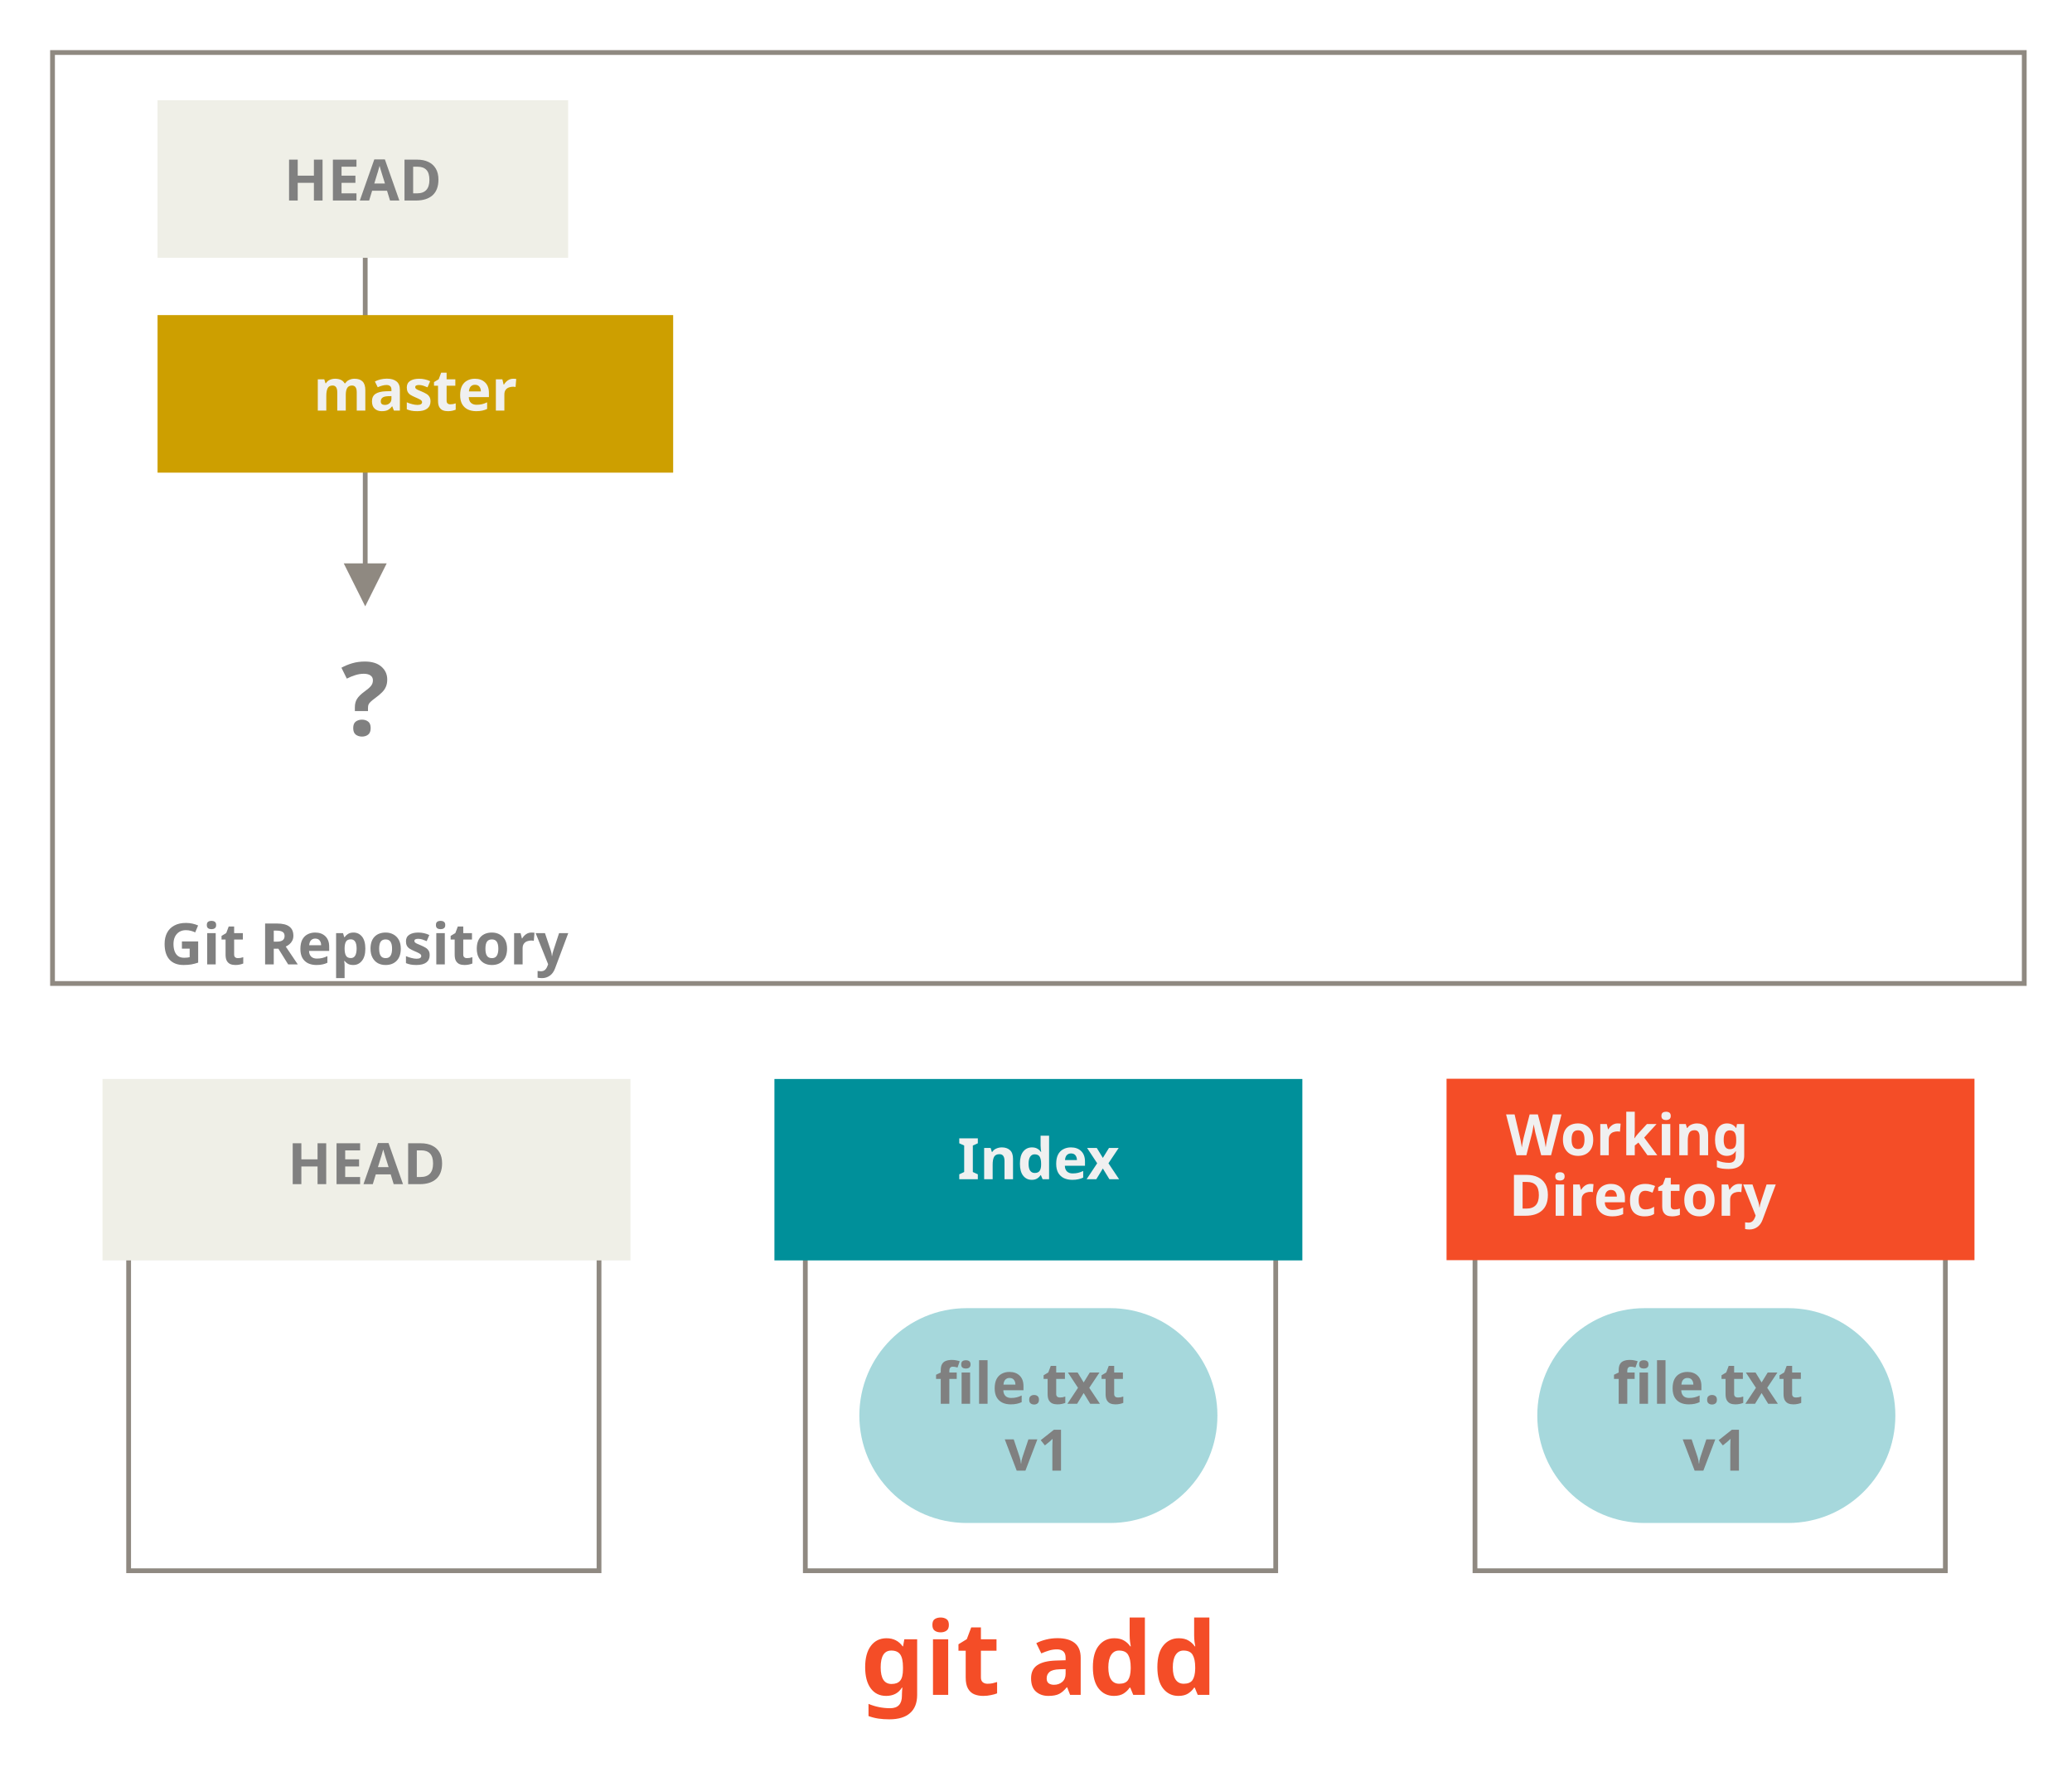
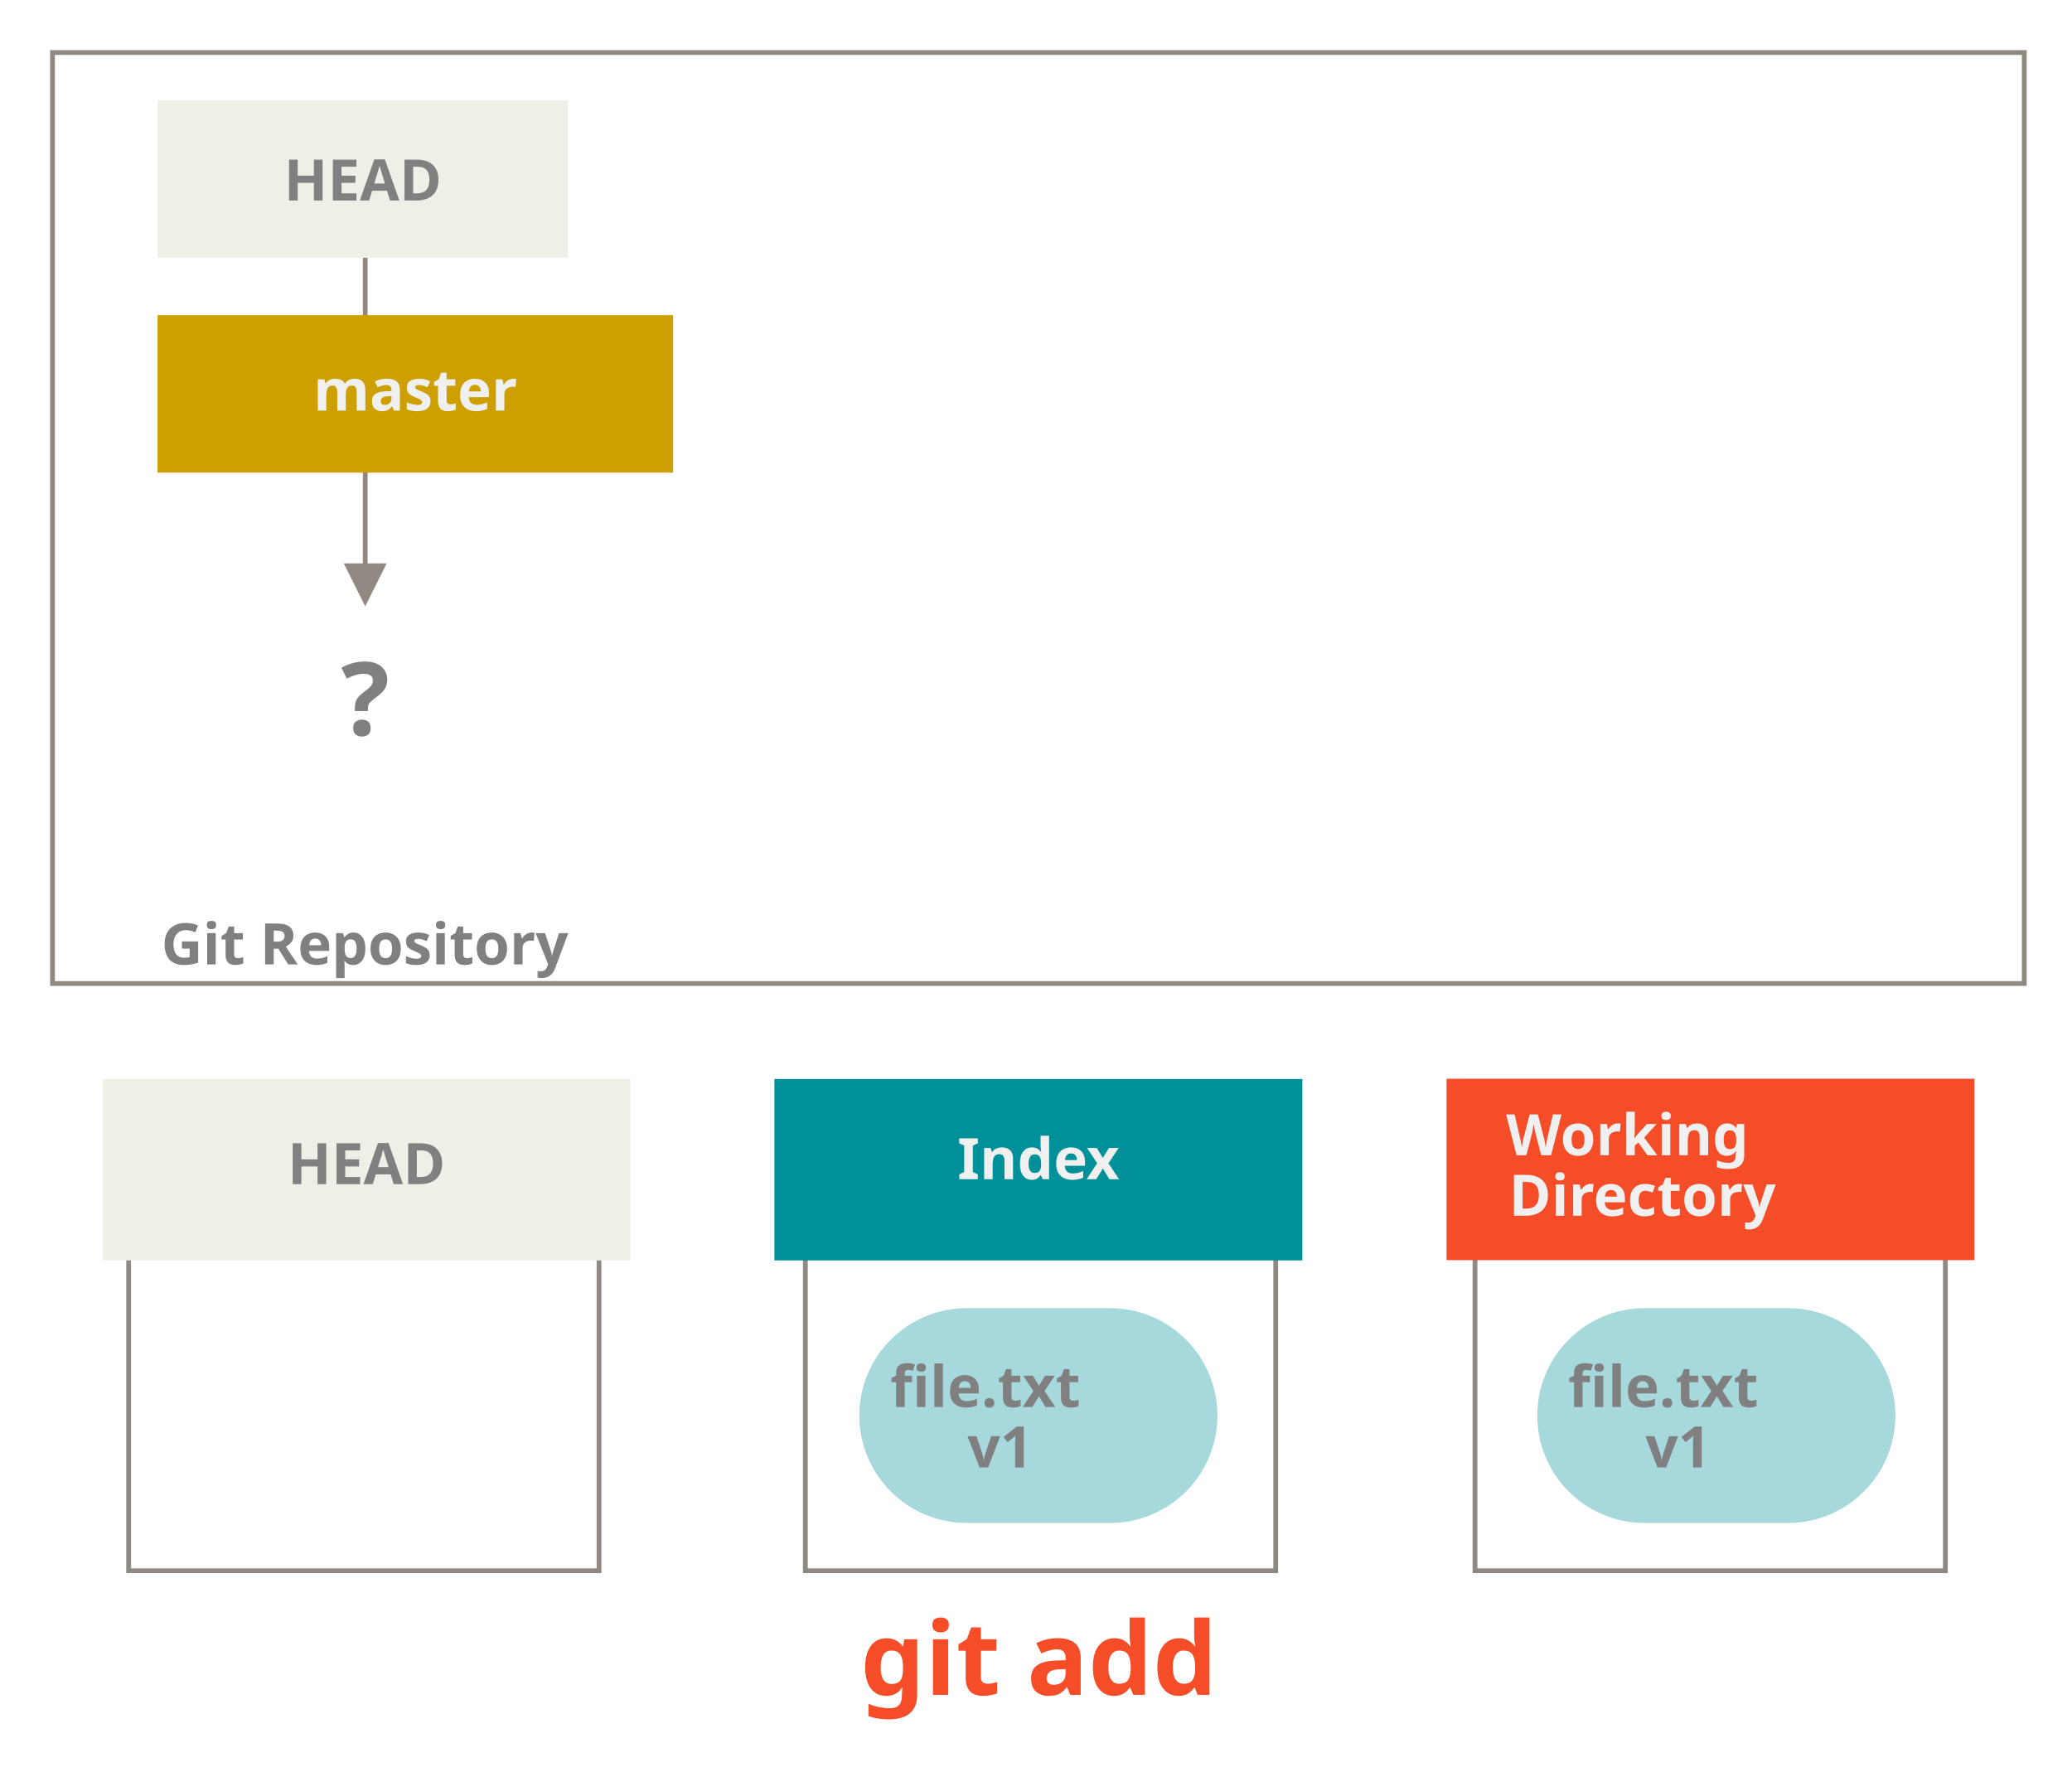
<svg xmlns="http://www.w3.org/2000/svg" id="svg75" version="1.1" viewBox="0 0 434 371">
  <g id="07---Reset-2" fill="none" fill-rule="evenodd">
-     <g id="Rectangle-6-+-ref-(2-line)" transform="translate(302 226)" />
    <g id="Rectangle-5-+-symref-(2-line)" transform="translate(162 226)">
      <rect id="Rectangle-5" x="6.682" y="1" width="98.528" height="102" stroke="#8F8981" stroke-linecap="square" />
      <g id="symref-(2-line)" transform="translate(.20995)">
        <rect id="rect16" width="110.58" height="38" fill="#00909A" />
        <text id="text20" fill="#979797" font-family="Source Code Pro" font-size="12px" font-weight="900" text-anchor="middle" style="fill:#f0f0f0;font-family:'Source Code Pro';font-feature-settings:normal;font-size:12px;font-variant-caps:normal;font-variant-ligatures:normal;font-variant-numeric:normal;font-weight:bold;text-align:center;text-anchor:middle;writing-mode:lr">
          <tspan id="tspan18" x="55.29" y="21" fill="#f0f0f0" style="fill:#f0f0f0;font-family:'Source Code Pro';font-feature-settings:normal;font-size:12px;font-variant-caps:normal;font-variant-ligatures:normal;font-variant-numeric:normal;font-weight:bold;text-align:center;text-anchor:middle;writing-mode:lr">Index</tspan>
        </text>
      </g>
    </g>
    <g id="Rectangle-4-+-other-(2-line)" transform="translate(21 226)">
      <rect id="Rectangle-4" x="5.943" y="1" width="98.528" height="102" stroke="#8F8981" stroke-linecap="square" />
      <g id="other-(2-line)">
        <g id="g30" transform="translate(.47163)">
          <rect id="rect25" width="110.58" height="38" fill="#EFEFE7" />
          <text id="master-4" fill="#979797" font-family="Source Code Pro" font-size="12px" font-weight="900" text-anchor="middle" style="fill:gray;font-family:'Source Code Pro';font-feature-settings:normal;font-size:12px;font-variant-caps:normal;font-variant-ligatures:normal;font-variant-numeric:normal;font-weight:bold;text-align:center;text-anchor:middle;writing-mode:lr">
            <tspan id="tspan27" x="55.29" y="22.031" fill="#808080" style="fill:gray;font-family:'Source Code Pro';font-feature-settings:normal;font-size:12px;font-variant-caps:normal;font-variant-ligatures:normal;font-variant-numeric:normal;font-weight:bold;text-align:center;text-anchor:middle;writing-mode:lr">HEAD</tspan>
          </text>
        </g>
      </g>
    </g>
    <g id="Line-+-symref-+-goldref" transform="translate(33 21)">
      <path id="Line" d="m43 97v-77h1v77h4l-4.5 9-4.5-9h4z" fill="#8F8981" fill-rule="nonzero" />
      <g id="other">
        <rect id="rect35" width="86" height="33" fill="#EFEFE7" fill-rule="evenodd" />
        <text id="text39" fill="#979797" font-family="Source Code Pro" font-size="12px" font-weight="900" text-anchor="middle" style="fill:gray;font-family:'Source Code Pro';font-feature-settings:normal;font-size:12px;font-variant-caps:normal;font-variant-ligatures:normal;font-variant-numeric:normal;font-weight:bold;text-align:center;text-anchor:middle;writing-mode:lr">
          <tspan id="tspan37" x="43" y="21" fill="#808080" style="fill:gray;font-family:'Source Code Pro';font-feature-settings:normal;font-size:12px;font-variant-caps:normal;font-variant-ligatures:normal;font-variant-numeric:normal;font-weight:bold;text-align:center;text-anchor:middle;writing-mode:lr">HEAD</tspan>
        </text>
      </g>
      <g id="goldref" transform="translate(0 45)">
        <rect id="Rectangle-3" width="108" height="33" fill="#CD9F00" fill-rule="evenodd" />
        <text id="master-2" fill="#979797" font-family="Source Code Pro" font-size="12px" font-weight="900" text-anchor="middle" style="fill:#f0f0f0">
          <tspan id="tspan43" x="54" y="20" fill="#f0f0f0" style="fill:#f0f0f0">master</tspan>
        </text>
      </g>
    </g>
    <text id="?" transform="translate(-129.96)" font-size="12px" font-weight="900" style="fill:gray;font-family:'Source Code Pro';font-feature-settings:normal;font-size:21.333px;font-variant-caps:normal;font-variant-ligatures:normal;font-variant-numeric:normal;font-weight:bold;text-align:center;text-anchor:middle">
      <tspan id="tspan48" x="206.5" y="154" style="fill:gray;font-family:'Source Code Pro';font-feature-settings:normal;font-size:21.333px;font-variant-caps:normal;font-variant-ligatures:normal;font-variant-numeric:normal;font-weight:bold;text-align:center;text-anchor:middle">?</tspan>
    </text>
    <rect id="Rectangle-7" x="11" y="11" width="413" height="195" stroke="#8F8981" stroke-linecap="square" />
    <text id="Git-Repository" transform="translate(-130.1)" font-size="12px" font-weight="900" style="fill:gray;font-family:'Source Code Pro';font-feature-settings:normal;font-size:12px;font-variant-caps:normal;font-variant-ligatures:normal;font-variant-numeric:normal;font-weight:bold;text-align:center;text-anchor:middle">
      <tspan id="tspan52" x="206.5" y="202" style="fill:gray;font-family:'Source Code Pro';font-feature-settings:normal;font-size:12px;font-variant-caps:normal;font-variant-ligatures:normal;font-variant-numeric:normal;font-weight:bold;text-align:center;text-anchor:middle">Git Repository</tspan>
    </text>
    <g id="g939">
      <rect id="Rectangle-6" transform="translate(302,226)" x="6.948" y="1" width="98.528" height="102" stroke="#8F8981" stroke-linecap="square" />
      <g id="g920" transform="translate(302.95 226)">
        <rect id="Rectangle-2" transform="translate(.043615 -.0493)" width="110.58" height="38" style="fill:#f44d27" />
        <text id="text912" transform="translate(-443.07 -200.68)" x="498.152" y="216.661" style="fill:#f0f0f0;font-family:'Source Code Pro';font-feature-settings:normal;font-size:12px;font-variant-caps:normal;font-variant-ligatures:normal;font-variant-numeric:normal;font-weight:bold;letter-spacing:0px;line-height:12.667px;text-align:center;text-anchor:middle;word-spacing:0px" xml:space="preserve">
          <tspan id="tspan910" x="498.152" y="216.661">Working</tspan>
          <tspan id="tspan914" x="498.152" y="229.327">Directory</tspan>
        </text>
      </g>
-       <g id="brown" transform="translate(322 274)">
-         <rect id="Rectangle-1" width="75" height="45" rx="22.5" fill="#00909A" fill-opacity=".35" />
-         <text id="file.txt" transform="translate(-.19434 -2.97)" font-size="12px" font-weight="900" style="fill:gray;font-family:'Source Code Pro';font-feature-settings:normal;font-size:12px;font-variant-caps:normal;font-variant-ligatures:normal;font-variant-numeric:normal;font-weight:bold;text-align:center;text-anchor:middle">
-           <tspan id="tspan56" x="37.5" y="23" style="fill:gray;font-family:'Source Code Pro';font-feature-settings:normal;font-size:12px;font-variant-caps:normal;font-variant-ligatures:normal;font-variant-numeric:normal;font-weight:bold;text-align:center;text-anchor:middle">file.txt</tspan>
-           <tspan id="tspan58" x="37.5" y="37" style="fill:gray;font-family:'Source Code Pro';font-feature-settings:normal;font-size:12px;font-variant-caps:normal;font-variant-ligatures:normal;font-variant-numeric:normal;font-weight:bold;text-align:center;text-anchor:middle">v1</tspan>
-         </text>
-       </g>
-     </g>
-     <g id="brown-2" transform="translate(180 274)">
-       <rect id="rect62" width="75" height="45" rx="22.5" fill="#00909A" fill-opacity=".35" />
-       <text id="text68" transform="translate(-.19434 -2.97)" font-size="12px" font-weight="900" style="fill:gray;font-family:'Source Code Pro';font-feature-settings:normal;font-size:12px;font-variant-caps:normal;font-variant-ligatures:normal;font-variant-numeric:normal;font-weight:bold;text-align:center;text-anchor:middle">
-         <tspan id="tspan64" x="37.5" y="23" style="fill:gray;font-family:'Source Code Pro';font-feature-settings:normal;font-size:12px;font-variant-caps:normal;font-variant-ligatures:normal;font-variant-numeric:normal;font-weight:bold;text-align:center;text-anchor:middle">file.txt</tspan>
-         <tspan id="tspan66" x="37.5" y="37" style="fill:gray;font-family:'Source Code Pro';font-feature-settings:normal;font-size:12px;font-variant-caps:normal;font-variant-ligatures:normal;font-variant-numeric:normal;font-weight:bold;text-align:center;text-anchor:middle">v1</tspan>
-       </text>
    </g>
    <text id="git-add" transform="translate(11.118)" font-size="12px" font-weight="900" style="fill:#f44d27;font-family:'Source Code Pro';font-feature-settings:normal;font-size:21.333px;font-variant-caps:normal;font-variant-ligatures:normal;font-variant-numeric:normal;font-weight:bold;text-align:center;text-anchor:middle;writing-mode:lr">
      <tspan id="tspan71" x="206.5" y="355" style="fill:#f44d27;font-family:'Source Code Pro';font-feature-settings:normal;font-size:21.333px;font-variant-caps:normal;font-variant-ligatures:normal;font-variant-numeric:normal;font-weight:bold;text-align:center;text-anchor:middle;writing-mode:lr">git add</tspan>
    </text>
  </g>
+   <g id="g972">
+     <g id="brown" transform="translate(322,274)">
+       <rect id="Rectangle-1" width="75" height="45" rx="22.5" fill="#00909A" fill-opacity=".35" />
+     </g>
+     <text id="text126" transform="translate(-197.82 9.0225)" x="557.127" y="285.674" style="fill:gray;font-family:'Source Code Pro';font-feature-settings:normal;font-size:12px;font-variant-caps:normal;font-variant-ligatures:normal;font-variant-numeric:normal;font-weight:bold;letter-spacing:0px;line-height:12.667px;text-align:center;text-anchor:middle;word-spacing:0px" xml:space="preserve">
+       <tspan id="tspan124" x="557.127" y="285.674">file.txt</tspan>
+       <tspan id="tspan933" x="557.127" y="298.341">v1</tspan>
+     </text>
+   </g>
+   <g id="g963">
+     <g id="brown-2" transform="translate(180,274)">
+       <rect id="rect62" width="75" height="45" rx="22.5" fill="#00909A" fill-opacity=".35" />
+     </g>
+     <text id="text126-5" transform="translate(-339.82 9.0225)" x="557.127" y="285.674" style="fill:gray;font-family:'Source Code Pro';font-feature-settings:normal;font-size:12px;font-variant-caps:normal;font-variant-ligatures:normal;font-variant-numeric:normal;font-weight:bold;letter-spacing:0px;line-height:12.667px;text-align:center;text-anchor:middle;word-spacing:0px" xml:space="preserve">
+       <tspan id="tspan124-9" x="557.127" y="285.674">file.txt</tspan>
+       <tspan id="tspan933-3" x="557.127" y="298.341">v1</tspan>
+     </text>
+   </g>
</svg>
